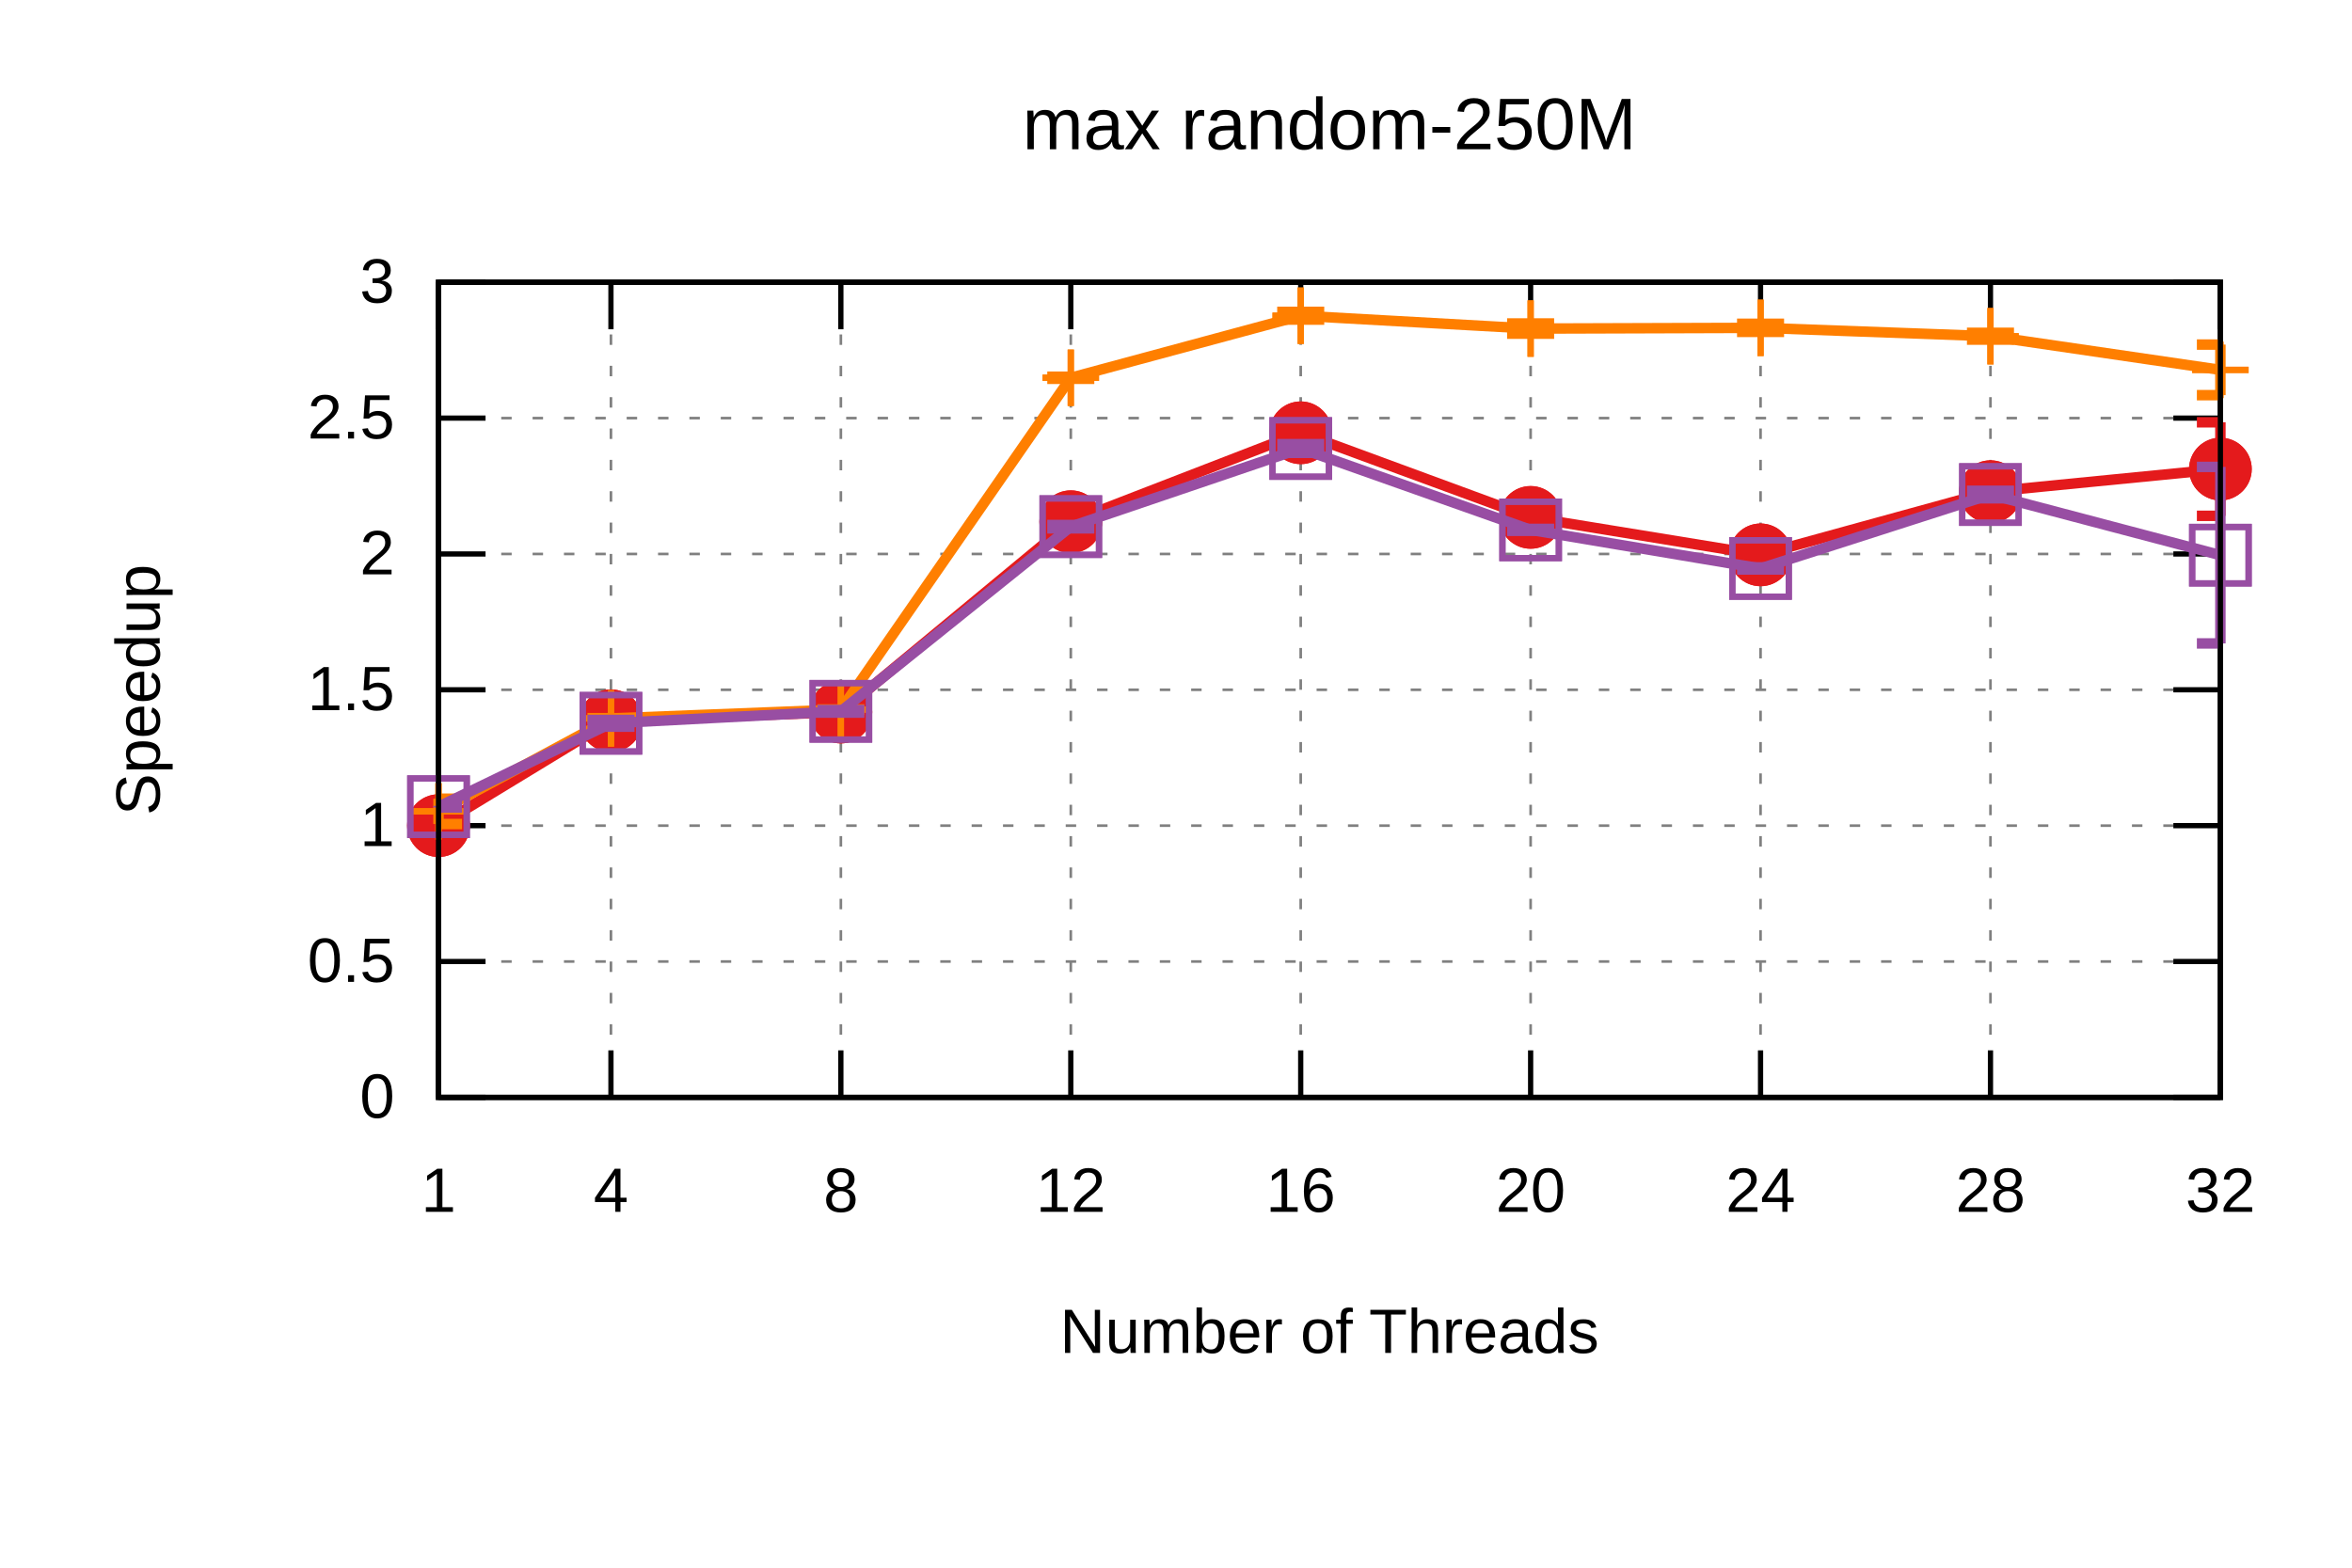
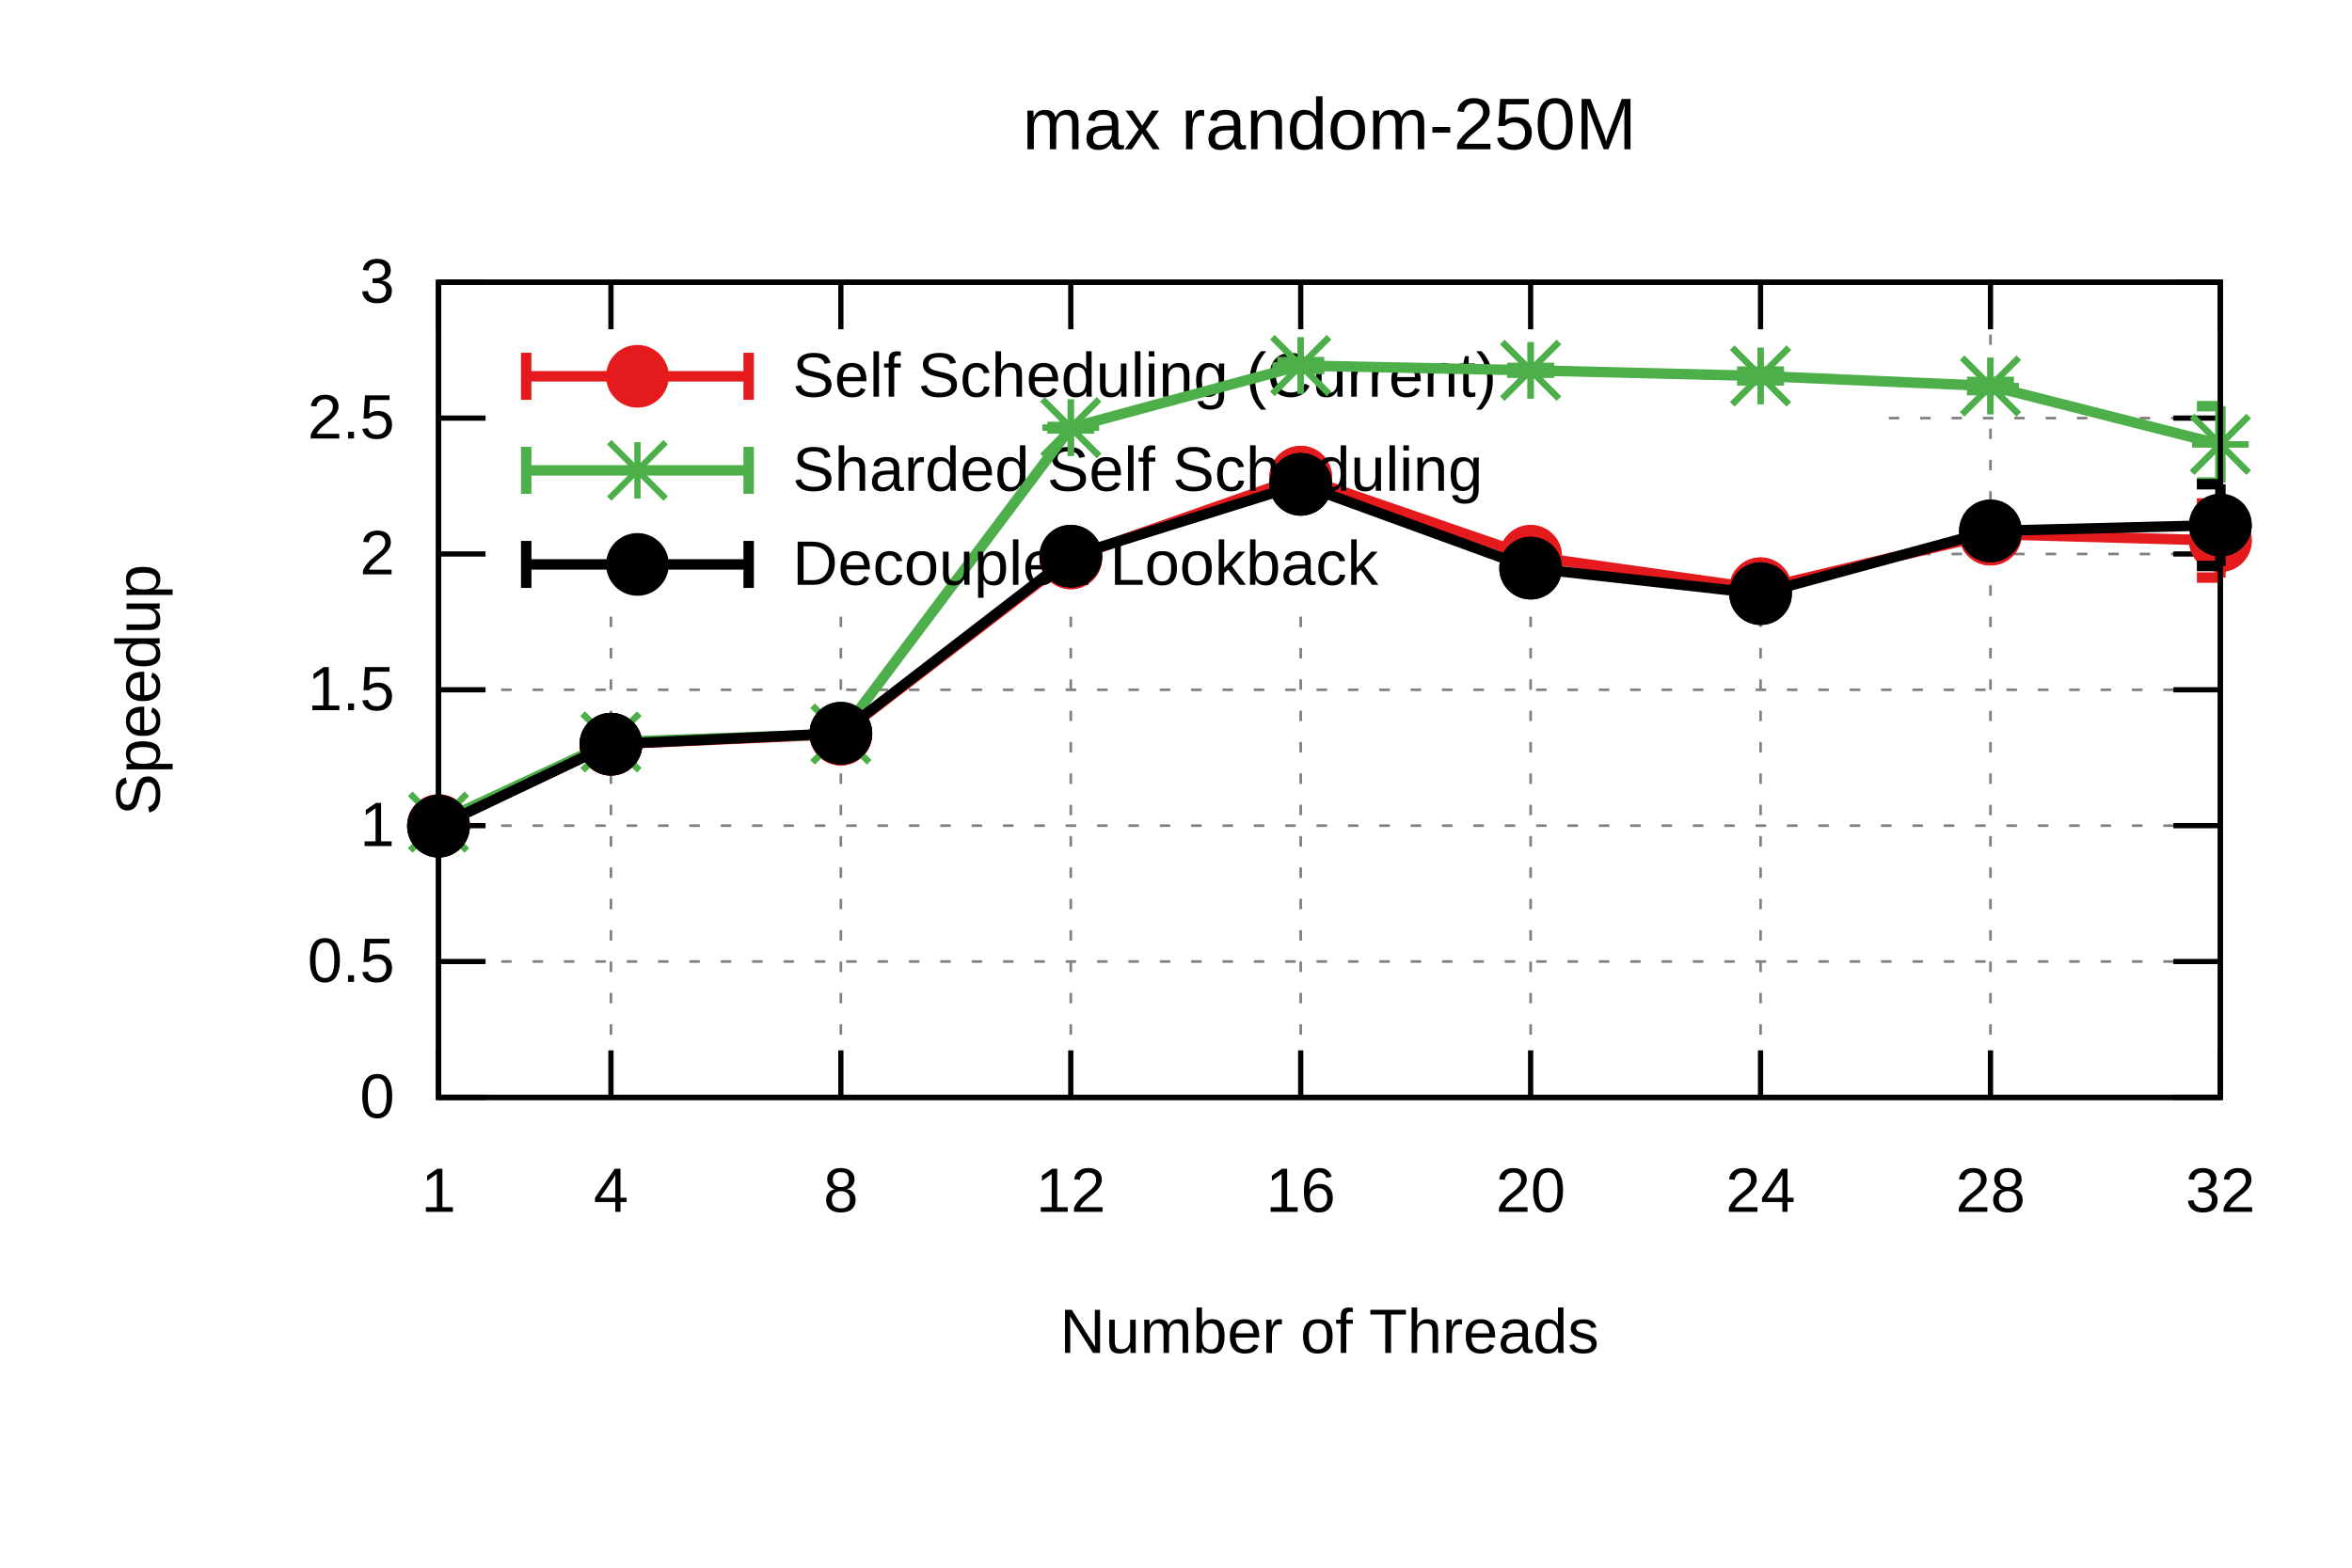
<svg xmlns="http://www.w3.org/2000/svg" xmlns:xlink="http://www.w3.org/1999/xlink" width="450" height="300" viewBox="0 0 450 300">
  <g id="gnuplot_canvas">
    <rect x="0" y="0" width="450" height="300" fill="none" />
    <defs>
      <circle id="gpDot" r="0.5" stroke-width="0.5" stroke="currentColor" />
      <path id="gpPt0" stroke-width="0.222" stroke="currentColor" d="M-1,0 h2 M0,-1 v2" />
      <path id="gpPt1" stroke-width="0.222" stroke="currentColor" d="M-1,-1 L1,1 M1,-1 L-1,1" />
      <path id="gpPt2" stroke-width="0.222" stroke="currentColor" d="M-1,0 L1,0 M0,-1 L0,1 M-1,-1 L1,1 M-1,1 L1,-1" />
      <rect id="gpPt3" stroke-width="0.222" stroke="currentColor" x="-1" y="-1" width="2" height="2" />
      <rect id="gpPt4" stroke-width="0.222" stroke="currentColor" fill="currentColor" x="-1" y="-1" width="2" height="2" />
      <circle id="gpPt5" stroke-width="0.222" stroke="currentColor" cx="0" cy="0" r="1" />
      <use xlink:href="#gpPt5" id="gpPt6" fill="currentColor" stroke="none" />
      <path id="gpPt7" stroke-width="0.222" stroke="currentColor" d="M0,-1.33 L-1.33,0.67 L1.33,0.67 z" />
      <use xlink:href="#gpPt7" id="gpPt8" fill="currentColor" stroke="none" />
      <use xlink:href="#gpPt7" id="gpPt9" stroke="currentColor" transform="rotate(180)" />
      <use xlink:href="#gpPt9" id="gpPt10" fill="currentColor" stroke="none" />
      <use xlink:href="#gpPt3" id="gpPt11" stroke="currentColor" transform="rotate(45)" />
      <use xlink:href="#gpPt11" id="gpPt12" fill="currentColor" stroke="none" />
      <path id="gpPt13" stroke-width="0.222" stroke="currentColor" d="M0,1.330 L1.265,0.411 L0.782,-1.067 L-0.782,-1.076 L-1.265,0.411 z" />
      <use xlink:href="#gpPt13" id="gpPt14" fill="currentColor" stroke="none" />
      <filter id="textbox" filterUnits="objectBoundingBox" x="0" y="0" height="1" width="1">
        <feFlood flood-color="white" flood-opacity="1" result="bgnd" />
        <feComposite in="SourceGraphic" in2="bgnd" operator="atop" />
      </filter>
      <filter id="greybox" filterUnits="objectBoundingBox" x="0" y="0" height="1" width="1">
        <feFlood flood-color="lightgrey" flood-opacity="1" result="grey" />
        <feComposite in="SourceGraphic" in2="grey" operator="atop" />
      </filter>
    </defs>
    <g fill="none" color="white" stroke="currentColor" stroke-width="1.00" stroke-linecap="butt" stroke-linejoin="miter">
</g>
    <g fill="none" color="black" stroke="currentColor" stroke-width="1.00" stroke-linecap="butt" stroke-linejoin="miter">
</g>
    <g fill="none" color="black" stroke="black" stroke-width="0.50" stroke-linecap="butt" stroke-linejoin="miter">
</g>
    <g fill="none" color="gray" stroke="currentColor" stroke-width="0.50" stroke-linecap="butt" stroke-linejoin="miter">
      <path stroke="gray" stroke-dasharray="2,4" class="gridline" d="M83.90,210.00 L424.82,210.00  " />
    </g>
    <g fill="none" color="gray" stroke="gray" stroke-width="1.00" stroke-linecap="butt" stroke-linejoin="miter">
</g>
    <g fill="none" color="black" stroke="currentColor" stroke-width="1.00" stroke-linecap="butt" stroke-linejoin="miter">
      <path stroke="black" d="M83.90,210.00 L92.90,210.00 M424.82,210.00 L415.82,210.00  " />
      <g transform="translate(75.51,213.90)" stroke="none" fill="black" font-family="Arial" font-size="12.00" text-anchor="end">
        <text>
          <tspan font-family="Arial"> 0</tspan>
        </text>
      </g>
    </g>
    <g fill="none" color="black" stroke="currentColor" stroke-width="1.00" stroke-linecap="butt" stroke-linejoin="miter">
</g>
    <g fill="none" color="black" stroke="black" stroke-width="0.50" stroke-linecap="butt" stroke-linejoin="miter">
</g>
    <g fill="none" color="gray" stroke="currentColor" stroke-width="0.50" stroke-linecap="butt" stroke-linejoin="miter">
      <path stroke="gray" stroke-dasharray="2,4" class="gridline" d="M83.90,184.00 L424.82,184.00  " />
    </g>
    <g fill="none" color="gray" stroke="gray" stroke-width="1.00" stroke-linecap="butt" stroke-linejoin="miter">
</g>
    <g fill="none" color="black" stroke="currentColor" stroke-width="1.00" stroke-linecap="butt" stroke-linejoin="miter">
      <path stroke="black" d="M83.90,184.00 L92.90,184.00 M424.82,184.00 L415.82,184.00  " />
      <g transform="translate(75.51,187.90)" stroke="none" fill="black" font-family="Arial" font-size="12.00" text-anchor="end">
        <text>
          <tspan font-family="Arial"> 0.5</tspan>
        </text>
      </g>
    </g>
    <g fill="none" color="black" stroke="currentColor" stroke-width="1.00" stroke-linecap="butt" stroke-linejoin="miter">
</g>
    <g fill="none" color="black" stroke="black" stroke-width="0.50" stroke-linecap="butt" stroke-linejoin="miter">
</g>
    <g fill="none" color="gray" stroke="currentColor" stroke-width="0.50" stroke-linecap="butt" stroke-linejoin="miter">
      <path stroke="gray" stroke-dasharray="2,4" class="gridline" d="M83.90,158.00 L424.82,158.00  " />
    </g>
    <g fill="none" color="gray" stroke="gray" stroke-width="1.00" stroke-linecap="butt" stroke-linejoin="miter">
</g>
    <g fill="none" color="black" stroke="currentColor" stroke-width="1.00" stroke-linecap="butt" stroke-linejoin="miter">
      <path stroke="black" d="M83.90,158.00 L92.90,158.00 M424.82,158.00 L415.82,158.00  " />
      <g transform="translate(75.51,161.90)" stroke="none" fill="black" font-family="Arial" font-size="12.00" text-anchor="end">
        <text>
          <tspan font-family="Arial"> 1</tspan>
        </text>
      </g>
    </g>
    <g fill="none" color="black" stroke="currentColor" stroke-width="1.00" stroke-linecap="butt" stroke-linejoin="miter">
</g>
    <g fill="none" color="black" stroke="black" stroke-width="0.50" stroke-linecap="butt" stroke-linejoin="miter">
</g>
    <g fill="none" color="gray" stroke="currentColor" stroke-width="0.50" stroke-linecap="butt" stroke-linejoin="miter">
      <path stroke="gray" stroke-dasharray="2,4" class="gridline" d="M83.90,132.00 L424.82,132.00  " />
    </g>
    <g fill="none" color="gray" stroke="gray" stroke-width="1.00" stroke-linecap="butt" stroke-linejoin="miter">
</g>
    <g fill="none" color="black" stroke="currentColor" stroke-width="1.00" stroke-linecap="butt" stroke-linejoin="miter">
      <path stroke="black" d="M83.90,132.00 L92.90,132.00 M424.82,132.00 L415.82,132.00  " />
      <g transform="translate(75.51,135.90)" stroke="none" fill="black" font-family="Arial" font-size="12.00" text-anchor="end">
        <text>
          <tspan font-family="Arial"> 1.5</tspan>
        </text>
      </g>
    </g>
    <g fill="none" color="black" stroke="currentColor" stroke-width="1.00" stroke-linecap="butt" stroke-linejoin="miter">
</g>
    <g fill="none" color="black" stroke="black" stroke-width="0.50" stroke-linecap="butt" stroke-linejoin="miter">
</g>
    <g fill="none" color="gray" stroke="currentColor" stroke-width="0.50" stroke-linecap="butt" stroke-linejoin="miter">
-       <path stroke="gray" stroke-dasharray="2,4" class="gridline" d="M83.90,106.01 L424.82,106.01  " />
+       <path stroke="gray" stroke-dasharray="2,4" class="gridline" d="M83.90,106.01 L92.29,106.01 M361.38,106.01 L424.82,106.01  " />
    </g>
    <g fill="none" color="gray" stroke="gray" stroke-width="1.00" stroke-linecap="butt" stroke-linejoin="miter">
</g>
    <g fill="none" color="black" stroke="currentColor" stroke-width="1.00" stroke-linecap="butt" stroke-linejoin="miter">
      <path stroke="black" d="M83.90,106.01 L92.90,106.01 M424.82,106.01 L415.82,106.01  " />
      <g transform="translate(75.51,109.91)" stroke="none" fill="black" font-family="Arial" font-size="12.00" text-anchor="end">
        <text>
          <tspan font-family="Arial"> 2</tspan>
        </text>
      </g>
    </g>
    <g fill="none" color="black" stroke="currentColor" stroke-width="1.00" stroke-linecap="butt" stroke-linejoin="miter">
</g>
    <g fill="none" color="black" stroke="black" stroke-width="0.50" stroke-linecap="butt" stroke-linejoin="miter">
</g>
    <g fill="none" color="gray" stroke="currentColor" stroke-width="0.50" stroke-linecap="butt" stroke-linejoin="miter">
-       <path stroke="gray" stroke-dasharray="2,4" class="gridline" d="M83.90,80.01 L424.82,80.01  " />
+       <path stroke="gray" stroke-dasharray="2,4" class="gridline" d="M83.90,80.01 L92.29,80.01 M361.38,80.01 L424.82,80.01  " />
    </g>
    <g fill="none" color="gray" stroke="gray" stroke-width="1.00" stroke-linecap="butt" stroke-linejoin="miter">
</g>
    <g fill="none" color="black" stroke="currentColor" stroke-width="1.00" stroke-linecap="butt" stroke-linejoin="miter">
      <path stroke="black" d="M83.90,80.01 L92.90,80.01 M424.82,80.01 L415.82,80.01  " />
      <g transform="translate(75.51,83.91)" stroke="none" fill="black" font-family="Arial" font-size="12.00" text-anchor="end">
        <text>
          <tspan font-family="Arial"> 2.5</tspan>
        </text>
      </g>
    </g>
    <g fill="none" color="black" stroke="currentColor" stroke-width="1.00" stroke-linecap="butt" stroke-linejoin="miter">
</g>
    <g fill="none" color="black" stroke="black" stroke-width="0.50" stroke-linecap="butt" stroke-linejoin="miter">
</g>
    <g fill="none" color="gray" stroke="currentColor" stroke-width="0.50" stroke-linecap="butt" stroke-linejoin="miter">
      <path stroke="gray" stroke-dasharray="2,4" class="gridline" d="M83.90,54.01 L424.82,54.01  " />
    </g>
    <g fill="none" color="gray" stroke="gray" stroke-width="1.00" stroke-linecap="butt" stroke-linejoin="miter">
</g>
    <g fill="none" color="black" stroke="currentColor" stroke-width="1.00" stroke-linecap="butt" stroke-linejoin="miter">
      <path stroke="black" d="M83.90,54.01 L92.90,54.01 M424.82,54.01 L415.82,54.01  " />
      <g transform="translate(75.51,57.91)" stroke="none" fill="black" font-family="Arial" font-size="12.00" text-anchor="end">
        <text>
          <tspan font-family="Arial"> 3</tspan>
        </text>
      </g>
    </g>
    <g fill="none" color="black" stroke="currentColor" stroke-width="1.00" stroke-linecap="butt" stroke-linejoin="miter">
</g>
    <g fill="none" color="black" stroke="black" stroke-width="0.50" stroke-linecap="butt" stroke-linejoin="miter">
</g>
    <g fill="none" color="gray" stroke="currentColor" stroke-width="0.50" stroke-linecap="butt" stroke-linejoin="miter">
      <path stroke="gray" stroke-dasharray="2,4" class="gridline" d="M83.90,210.00 L83.90,54.01  " />
    </g>
    <g fill="none" color="gray" stroke="gray" stroke-width="1.00" stroke-linecap="butt" stroke-linejoin="miter">
</g>
    <g fill="none" color="black" stroke="currentColor" stroke-width="1.00" stroke-linecap="butt" stroke-linejoin="miter">
      <path stroke="black" d="M83.90,210.00 L83.90,201.00 M83.90,54.01 L83.90,63.01  " />
      <g transform="translate(83.90,231.90)" stroke="none" fill="black" font-family="Arial" font-size="12.00" text-anchor="middle">
        <text>
          <tspan font-family="Arial"> 1</tspan>
        </text>
      </g>
    </g>
    <g fill="none" color="black" stroke="currentColor" stroke-width="1.00" stroke-linecap="butt" stroke-linejoin="miter">
</g>
    <g fill="none" color="black" stroke="black" stroke-width="0.50" stroke-linecap="butt" stroke-linejoin="miter">
</g>
    <g fill="none" color="gray" stroke="currentColor" stroke-width="0.50" stroke-linecap="butt" stroke-linejoin="miter">
-       <path stroke="gray" stroke-dasharray="2,4" class="gridline" d="M116.89,210.00 L116.89,54.01  " />
+       <path stroke="gray" stroke-dasharray="2,4" class="gridline" d="M116.89,210.00 L116.89,117.01 M116.89,63.01 L116.89,54.01  " />
    </g>
    <g fill="none" color="gray" stroke="gray" stroke-width="1.00" stroke-linecap="butt" stroke-linejoin="miter">
</g>
    <g fill="none" color="black" stroke="currentColor" stroke-width="1.00" stroke-linecap="butt" stroke-linejoin="miter">
      <path stroke="black" d="M116.89,210.00 L116.89,201.00 M116.89,54.01 L116.89,63.01  " />
      <g transform="translate(116.89,231.90)" stroke="none" fill="black" font-family="Arial" font-size="12.00" text-anchor="middle">
        <text>
          <tspan font-family="Arial"> 4</tspan>
        </text>
      </g>
    </g>
    <g fill="none" color="black" stroke="currentColor" stroke-width="1.00" stroke-linecap="butt" stroke-linejoin="miter">
</g>
    <g fill="none" color="black" stroke="black" stroke-width="0.50" stroke-linecap="butt" stroke-linejoin="miter">
</g>
    <g fill="none" color="gray" stroke="currentColor" stroke-width="0.50" stroke-linecap="butt" stroke-linejoin="miter">
-       <path stroke="gray" stroke-dasharray="2,4" class="gridline" d="M160.88,210.00 L160.88,54.01  " />
+       <path stroke="gray" stroke-dasharray="2,4" class="gridline" d="M160.88,210.00 L160.88,117.01 M160.88,63.01 L160.88,54.01  " />
    </g>
    <g fill="none" color="gray" stroke="gray" stroke-width="1.00" stroke-linecap="butt" stroke-linejoin="miter">
</g>
    <g fill="none" color="black" stroke="currentColor" stroke-width="1.00" stroke-linecap="butt" stroke-linejoin="miter">
      <path stroke="black" d="M160.88,210.00 L160.88,201.00 M160.88,54.01 L160.88,63.01  " />
      <g transform="translate(160.88,231.90)" stroke="none" fill="black" font-family="Arial" font-size="12.00" text-anchor="middle">
        <text>
          <tspan font-family="Arial"> 8</tspan>
        </text>
      </g>
    </g>
    <g fill="none" color="black" stroke="currentColor" stroke-width="1.00" stroke-linecap="butt" stroke-linejoin="miter">
</g>
    <g fill="none" color="black" stroke="black" stroke-width="0.50" stroke-linecap="butt" stroke-linejoin="miter">
</g>
    <g fill="none" color="gray" stroke="currentColor" stroke-width="0.50" stroke-linecap="butt" stroke-linejoin="miter">
-       <path stroke="gray" stroke-dasharray="2,4" class="gridline" d="M204.87,210.00 L204.87,54.01  " />
+       <path stroke="gray" stroke-dasharray="2,4" class="gridline" d="M204.87,210.00 L204.87,117.01 M204.87,63.01 L204.87,54.01  " />
    </g>
    <g fill="none" color="gray" stroke="gray" stroke-width="1.00" stroke-linecap="butt" stroke-linejoin="miter">
</g>
    <g fill="none" color="black" stroke="currentColor" stroke-width="1.00" stroke-linecap="butt" stroke-linejoin="miter">
      <path stroke="black" d="M204.87,210.00 L204.87,201.00 M204.87,54.01 L204.87,63.01  " />
      <g transform="translate(204.87,231.90)" stroke="none" fill="black" font-family="Arial" font-size="12.00" text-anchor="middle">
        <text>
          <tspan font-family="Arial"> 12</tspan>
        </text>
      </g>
    </g>
    <g fill="none" color="black" stroke="currentColor" stroke-width="1.00" stroke-linecap="butt" stroke-linejoin="miter">
</g>
    <g fill="none" color="black" stroke="black" stroke-width="0.50" stroke-linecap="butt" stroke-linejoin="miter">
</g>
    <g fill="none" color="gray" stroke="currentColor" stroke-width="0.50" stroke-linecap="butt" stroke-linejoin="miter">
-       <path stroke="gray" stroke-dasharray="2,4" class="gridline" d="M248.86,210.00 L248.86,54.01  " />
+       <path stroke="gray" stroke-dasharray="2,4" class="gridline" d="M248.86,210.00 L248.86,117.01 M248.86,63.01 L248.86,54.01  " />
    </g>
    <g fill="none" color="gray" stroke="gray" stroke-width="1.00" stroke-linecap="butt" stroke-linejoin="miter">
</g>
    <g fill="none" color="black" stroke="currentColor" stroke-width="1.00" stroke-linecap="butt" stroke-linejoin="miter">
      <path stroke="black" d="M248.86,210.00 L248.86,201.00 M248.86,54.01 L248.86,63.01  " />
      <g transform="translate(248.86,231.90)" stroke="none" fill="black" font-family="Arial" font-size="12.00" text-anchor="middle">
        <text>
          <tspan font-family="Arial"> 16</tspan>
        </text>
      </g>
    </g>
    <g fill="none" color="black" stroke="currentColor" stroke-width="1.00" stroke-linecap="butt" stroke-linejoin="miter">
</g>
    <g fill="none" color="black" stroke="black" stroke-width="0.50" stroke-linecap="butt" stroke-linejoin="miter">
</g>
    <g fill="none" color="gray" stroke="currentColor" stroke-width="0.50" stroke-linecap="butt" stroke-linejoin="miter">
-       <path stroke="gray" stroke-dasharray="2,4" class="gridline" d="M292.85,210.00 L292.85,54.01  " />
+       <path stroke="gray" stroke-dasharray="2,4" class="gridline" d="M292.85,210.00 L292.85,117.01 M292.85,63.01 L292.85,54.01  " />
    </g>
    <g fill="none" color="gray" stroke="gray" stroke-width="1.00" stroke-linecap="butt" stroke-linejoin="miter">
</g>
    <g fill="none" color="black" stroke="currentColor" stroke-width="1.00" stroke-linecap="butt" stroke-linejoin="miter">
      <path stroke="black" d="M292.85,210.00 L292.85,201.00 M292.85,54.01 L292.85,63.01  " />
      <g transform="translate(292.85,231.90)" stroke="none" fill="black" font-family="Arial" font-size="12.00" text-anchor="middle">
        <text>
          <tspan font-family="Arial"> 20</tspan>
        </text>
      </g>
    </g>
    <g fill="none" color="black" stroke="currentColor" stroke-width="1.00" stroke-linecap="butt" stroke-linejoin="miter">
</g>
    <g fill="none" color="black" stroke="black" stroke-width="0.50" stroke-linecap="butt" stroke-linejoin="miter">
</g>
    <g fill="none" color="gray" stroke="currentColor" stroke-width="0.50" stroke-linecap="butt" stroke-linejoin="miter">
-       <path stroke="gray" stroke-dasharray="2,4" class="gridline" d="M336.84,210.00 L336.84,54.01  " />
+       <path stroke="gray" stroke-dasharray="2,4" class="gridline" d="M336.84,210.00 L336.84,117.01 M336.84,63.01 L336.84,54.01  " />
    </g>
    <g fill="none" color="gray" stroke="gray" stroke-width="1.00" stroke-linecap="butt" stroke-linejoin="miter">
</g>
    <g fill="none" color="black" stroke="currentColor" stroke-width="1.00" stroke-linecap="butt" stroke-linejoin="miter">
      <path stroke="black" d="M336.84,210.00 L336.84,201.00 M336.84,54.01 L336.84,63.01  " />
      <g transform="translate(336.84,231.90)" stroke="none" fill="black" font-family="Arial" font-size="12.00" text-anchor="middle">
        <text>
          <tspan font-family="Arial"> 24</tspan>
        </text>
      </g>
    </g>
    <g fill="none" color="black" stroke="currentColor" stroke-width="1.00" stroke-linecap="butt" stroke-linejoin="miter">
</g>
    <g fill="none" color="black" stroke="black" stroke-width="0.50" stroke-linecap="butt" stroke-linejoin="miter">
</g>
    <g fill="none" color="gray" stroke="currentColor" stroke-width="0.50" stroke-linecap="butt" stroke-linejoin="miter">
      <path stroke="gray" stroke-dasharray="2,4" class="gridline" d="M380.83,210.00 L380.83,54.01  " />
    </g>
    <g fill="none" color="gray" stroke="gray" stroke-width="1.00" stroke-linecap="butt" stroke-linejoin="miter">
</g>
    <g fill="none" color="black" stroke="currentColor" stroke-width="1.00" stroke-linecap="butt" stroke-linejoin="miter">
      <path stroke="black" d="M380.83,210.00 L380.83,201.00 M380.83,54.01 L380.83,63.01  " />
      <g transform="translate(380.83,231.90)" stroke="none" fill="black" font-family="Arial" font-size="12.00" text-anchor="middle">
        <text>
          <tspan font-family="Arial"> 28</tspan>
        </text>
      </g>
    </g>
    <g fill="none" color="black" stroke="currentColor" stroke-width="1.00" stroke-linecap="butt" stroke-linejoin="miter">
</g>
    <g fill="none" color="black" stroke="black" stroke-width="0.50" stroke-linecap="butt" stroke-linejoin="miter">
</g>
    <g fill="none" color="gray" stroke="currentColor" stroke-width="0.50" stroke-linecap="butt" stroke-linejoin="miter">
      <path stroke="gray" stroke-dasharray="2,4" class="gridline" d="M424.82,210.00 L424.82,54.01  " />
    </g>
    <g fill="none" color="gray" stroke="gray" stroke-width="1.00" stroke-linecap="butt" stroke-linejoin="miter">
</g>
    <g fill="none" color="black" stroke="currentColor" stroke-width="1.00" stroke-linecap="butt" stroke-linejoin="miter">
      <path stroke="black" d="M424.82,210.00 L424.82,201.00 M424.82,54.01 L424.82,63.01  " />
      <g transform="translate(424.82,231.90)" stroke="none" fill="black" font-family="Arial" font-size="12.00" text-anchor="middle">
        <text>
          <tspan font-family="Arial"> 32</tspan>
        </text>
      </g>
    </g>
    <g fill="none" color="black" stroke="currentColor" stroke-width="1.00" stroke-linecap="butt" stroke-linejoin="miter">
</g>
    <g fill="none" color="black" stroke="currentColor" stroke-width="1.00" stroke-linecap="butt" stroke-linejoin="miter">
      <path stroke="black" d="M83.90,54.01 L83.90,210.00 L424.82,210.00 L424.82,54.01 L83.90,54.01 Z  " />
    </g>
    <g fill="none" color="black" stroke="currentColor" stroke-width="1.00" stroke-linecap="butt" stroke-linejoin="miter">
      <g transform="translate(30.55,132.01) rotate(270)" stroke="none" fill="black" font-family="Arial" font-size="12.00" text-anchor="middle">
        <text>
          <tspan font-family="Arial">Speedup</tspan>
        </text>
      </g>
    </g>
    <g fill="none" color="black" stroke="currentColor" stroke-width="1.00" stroke-linecap="butt" stroke-linejoin="miter">
      <g transform="translate(254.36,258.90)" stroke="none" fill="black" font-family="Arial" font-size="12.00" text-anchor="middle">
        <text>
          <tspan font-family="Arial">Number of Threads</tspan>
        </text>
      </g>
    </g>
    <g fill="none" color="black" stroke="currentColor" stroke-width="1.00" stroke-linecap="butt" stroke-linejoin="miter">
</g>
    <g id="gnuplot_plot_1">
      <g fill="none" color="white" stroke="currentColor" stroke-width="2.00" stroke-linecap="butt" stroke-linejoin="miter">
</g>
      <g fill="none" color="black" stroke="currentColor" stroke-width="2.00" stroke-linecap="butt" stroke-linejoin="miter">
-         <path stroke="rgb(228,  26,  28)" d="M83.90,158.23 L83.90,157.78 M83.90,158.23 L88.40,158.23 M83.90,157.78 L88.40,157.78 M116.89,138.19 L116.89,137.67   M112.39,138.19 L121.39,138.19 M112.39,137.67 L121.39,137.67 M160.88,136.63 L160.88,135.90 M156.38,136.63 L165.38,136.63   M156.38,135.90 L165.38,135.90 M204.87,100.26 L204.87,99.42 M200.37,100.26 L209.37,100.26 M200.37,99.42 L209.37,99.42   M248.86,83.64 L248.86,82.00 M244.36,83.64 L253.36,83.64 M244.36,82.00 L253.36,82.00 M292.85,100.34 L292.85,97.68   M288.35,100.34 L297.35,100.34 M288.35,97.68 L297.35,97.68 M336.84,107.00 L336.84,105.37 M332.34,107.00 L341.34,107.00   M332.34,105.37 L341.34,105.37 M380.83,95.43 L380.83,92.76 M376.33,95.43 L385.33,95.43 M376.33,92.76 L385.33,92.76   M424.82,98.71 L424.82,80.81 M420.32,98.71 L424.82,98.71 M420.32,80.81 L424.82,80.81  " />
+         <g transform="translate(151.63,75.91)" stroke="none" fill="black" font-family="Arial" font-size="12.00" text-anchor="start">
+           <text>
+             <tspan font-family="Arial">Self Scheduling (Current)</tspan>
+           </text>
+         </g>
+       </g>
+       <g fill="none" color="black" stroke="currentColor" stroke-width="2.00" stroke-linecap="butt" stroke-linejoin="miter">
+         <path stroke="rgb(228,  26,  28)" d="M100.68,72.01 L143.24,72.01 M100.68,67.51 L100.68,76.51 M143.24,67.51 L143.24,76.51 M83.90,158.16 L83.90,157.85   M83.90,158.16 L88.40,158.16 M83.90,157.85 L88.40,157.85 M116.89,142.61 L116.89,142.22 M112.39,142.61 L121.39,142.61   M112.39,142.22 L121.39,142.22 M160.88,140.69 L160.88,140.28 M156.38,140.69 L165.38,140.69 M156.38,140.28 L165.38,140.28   M204.87,107.16 L204.87,106.35 M200.37,107.16 L209.37,107.16 M200.37,106.35 L209.37,106.35 M248.86,92.94 L248.86,89.71   M244.36,92.94 L253.36,92.94 M244.36,89.71 L253.36,89.71 M292.85,106.95 L292.85,105.96 M288.35,106.95 L297.35,106.95   M288.35,105.96 L297.35,105.96 M336.84,113.52 L336.84,111.82 M332.34,113.52 L341.34,113.52 M332.34,111.82 L341.34,111.82   M380.83,103.43 L380.83,100.99 M376.33,103.43 L385.33,103.43 M376.33,100.99 L385.33,100.99 M424.82,110.53 L424.82,96.34   M420.32,110.53 L424.82,110.53 M420.32,96.34 L424.82,96.34  " />
      </g>
      <g fill="none" color="black" stroke="currentColor" stroke-width="2.00" stroke-linecap="butt" stroke-linejoin="miter">
        <use xlink:href="#gpPt6" transform="translate(83.90,158.00) scale(5.40)" color="rgb(228,  26,  28)" />
-         <use xlink:href="#gpPt6" transform="translate(116.89,137.93) scale(5.40)" color="rgb(228,  26,  28)" />
-         <use xlink:href="#gpPt6" transform="translate(160.88,136.26) scale(5.40)" color="rgb(228,  26,  28)" />
-         <use xlink:href="#gpPt6" transform="translate(204.87,99.84) scale(5.40)" color="rgb(228,  26,  28)" />
-         <use xlink:href="#gpPt6" transform="translate(248.86,82.82) scale(5.40)" color="rgb(228,  26,  28)" />
-         <use xlink:href="#gpPt6" transform="translate(292.85,99.01) scale(5.40)" color="rgb(228,  26,  28)" />
-         <use xlink:href="#gpPt6" transform="translate(336.84,106.18) scale(5.40)" color="rgb(228,  26,  28)" />
-         <use xlink:href="#gpPt6" transform="translate(380.83,94.09) scale(5.40)" color="rgb(228,  26,  28)" />
-         <use xlink:href="#gpPt6" transform="translate(424.82,89.76) scale(5.40)" color="rgb(228,  26,  28)" />
+         <use xlink:href="#gpPt6" transform="translate(116.89,142.42) scale(5.40)" color="rgb(228,  26,  28)" />
+         <use xlink:href="#gpPt6" transform="translate(160.88,140.48) scale(5.40)" color="rgb(228,  26,  28)" />
+         <use xlink:href="#gpPt6" transform="translate(204.87,106.76) scale(5.40)" color="rgb(228,  26,  28)" />
+         <use xlink:href="#gpPt6" transform="translate(248.86,91.32) scale(5.40)" color="rgb(228,  26,  28)" />
+         <use xlink:href="#gpPt6" transform="translate(292.85,106.46) scale(5.40)" color="rgb(228,  26,  28)" />
+         <use xlink:href="#gpPt6" transform="translate(336.84,112.67) scale(5.40)" color="rgb(228,  26,  28)" />
+         <use xlink:href="#gpPt6" transform="translate(380.83,102.21) scale(5.40)" color="rgb(228,  26,  28)" />
+         <use xlink:href="#gpPt6" transform="translate(424.82,103.44) scale(5.40)" color="rgb(228,  26,  28)" />
+         <use xlink:href="#gpPt6" transform="translate(121.96,72.01) scale(5.40)" color="rgb(228,  26,  28)" />
      </g>
    </g>
    <g id="gnuplot_plot_2">
      <g fill="none" color="black" stroke="currentColor" stroke-width="2.00" stroke-linecap="butt" stroke-linejoin="miter">
-         <path stroke="rgb(228,  26,  28)" d="M83.90,158.00 L116.89,137.93 L160.88,136.26 L204.87,99.84 L248.86,82.82 L292.85,99.01 L336.84,106.18 L380.83,94.09   L424.82,89.76  " />
+         <path stroke="rgb(228,  26,  28)" d="M83.90,158.00 L116.89,142.42 L160.88,140.48 L204.87,106.76 L248.86,91.32 L292.85,106.46 L336.84,112.67 L380.83,102.21   L424.82,103.44  " />
        <use xlink:href="#gpPt6" transform="translate(83.90,158.00) scale(5.40)" color="rgb(228,  26,  28)" />
-         <use xlink:href="#gpPt6" transform="translate(116.89,137.93) scale(5.40)" color="rgb(228,  26,  28)" />
-         <use xlink:href="#gpPt6" transform="translate(160.88,136.26) scale(5.40)" color="rgb(228,  26,  28)" />
-         <use xlink:href="#gpPt6" transform="translate(204.87,99.84) scale(5.40)" color="rgb(228,  26,  28)" />
-         <use xlink:href="#gpPt6" transform="translate(248.86,82.82) scale(5.40)" color="rgb(228,  26,  28)" />
-         <use xlink:href="#gpPt6" transform="translate(292.85,99.01) scale(5.40)" color="rgb(228,  26,  28)" />
-         <use xlink:href="#gpPt6" transform="translate(336.84,106.18) scale(5.40)" color="rgb(228,  26,  28)" />
-         <use xlink:href="#gpPt6" transform="translate(380.83,94.09) scale(5.40)" color="rgb(228,  26,  28)" />
-         <use xlink:href="#gpPt6" transform="translate(424.82,89.76) scale(5.40)" color="rgb(228,  26,  28)" />
+         <use xlink:href="#gpPt6" transform="translate(116.89,142.42) scale(5.40)" color="rgb(228,  26,  28)" />
+         <use xlink:href="#gpPt6" transform="translate(160.88,140.48) scale(5.40)" color="rgb(228,  26,  28)" />
+         <use xlink:href="#gpPt6" transform="translate(204.87,106.76) scale(5.40)" color="rgb(228,  26,  28)" />
+         <use xlink:href="#gpPt6" transform="translate(248.86,91.32) scale(5.40)" color="rgb(228,  26,  28)" />
+         <use xlink:href="#gpPt6" transform="translate(292.85,106.46) scale(5.40)" color="rgb(228,  26,  28)" />
+         <use xlink:href="#gpPt6" transform="translate(336.84,112.67) scale(5.40)" color="rgb(228,  26,  28)" />
+         <use xlink:href="#gpPt6" transform="translate(380.83,102.21) scale(5.40)" color="rgb(228,  26,  28)" />
+         <use xlink:href="#gpPt6" transform="translate(424.82,103.44) scale(5.40)" color="rgb(228,  26,  28)" />
      </g>
    </g>
    <g id="gnuplot_plot_3">
      <g fill="none" color="black" stroke="currentColor" stroke-width="2.00" stroke-linecap="butt" stroke-linejoin="miter">
-         <path stroke="rgb(255, 127,   0)" d="M83.90,157.69 L83.90,152.84 M83.90,157.69 L88.40,157.69 M83.90,152.84 L88.40,152.84 M116.89,137.52 L116.89,137.43   M112.39,137.52 L121.39,137.52 M112.39,137.43 L121.39,137.43 M160.88,135.80 L160.88,135.76 M156.38,135.80 L165.38,135.80   M156.38,135.76 L165.38,135.76 M204.87,72.49 L204.87,72.09 M200.37,72.49 L209.37,72.49 M200.37,72.09 L209.37,72.09   M248.86,61.16 L248.86,59.68 M244.36,61.16 L253.36,61.16 M244.36,59.68 L253.36,59.68 M292.85,63.85 L292.85,61.90   M288.35,63.85 L297.35,63.85 M288.35,61.90 L297.35,61.90 M336.84,63.51 L336.84,61.96 M332.34,63.51 L341.34,63.51   M332.34,61.96 L341.34,61.96 M380.83,64.99 L380.83,63.69 M376.33,64.99 L385.33,64.99 M376.33,63.69 L385.33,63.69   M424.82,75.62 L424.82,65.94 M420.32,75.62 L424.82,75.62 M420.32,65.94 L424.82,65.94  " />
-       </g>
-       <g fill="none" color="black" stroke="currentColor" stroke-width="2.00" stroke-linecap="butt" stroke-linejoin="miter">
-         <use xlink:href="#gpPt0" transform="translate(83.90,155.27) scale(5.40)" color="rgb(255, 127,   0)" />
-         <use xlink:href="#gpPt0" transform="translate(116.89,137.48) scale(5.40)" color="rgb(255, 127,   0)" />
-         <use xlink:href="#gpPt0" transform="translate(160.88,135.78) scale(5.40)" color="rgb(255, 127,   0)" />
-         <use xlink:href="#gpPt0" transform="translate(204.87,72.29) scale(5.40)" color="rgb(255, 127,   0)" />
-         <use xlink:href="#gpPt0" transform="translate(248.86,60.42) scale(5.40)" color="rgb(255, 127,   0)" />
-         <use xlink:href="#gpPt0" transform="translate(292.85,62.88) scale(5.40)" color="rgb(255, 127,   0)" />
-         <use xlink:href="#gpPt0" transform="translate(336.84,62.74) scale(5.40)" color="rgb(255, 127,   0)" />
-         <use xlink:href="#gpPt0" transform="translate(380.83,64.34) scale(5.40)" color="rgb(255, 127,   0)" />
-         <use xlink:href="#gpPt0" transform="translate(424.82,70.78) scale(5.40)" color="rgb(255, 127,   0)" />
+         <g transform="translate(151.63,93.91)" stroke="none" fill="black" font-family="Arial" font-size="12.00" text-anchor="start">
+           <text>
+             <tspan font-family="Arial">Sharded Self Scheduling</tspan>
+           </text>
+         </g>
+       </g>
+       <g fill="none" color="black" stroke="currentColor" stroke-width="2.00" stroke-linecap="butt" stroke-linejoin="miter">
+         <path stroke="rgb( 77, 175,  74)" d="M100.68,90.01 L143.24,90.01 M100.68,85.51 L100.68,94.51 M143.24,85.51 L143.24,94.51 M83.90,157.52 L83.90,157.14   M83.90,157.52 L88.40,157.52 M83.90,157.14 L88.40,157.14 M116.89,142.03 L116.89,141.94 M112.39,142.03 L121.39,142.03   M112.39,141.94 L121.39,141.94 M160.88,140.50 L160.88,140.44 M156.38,140.50 L165.38,140.50 M156.38,140.44 L165.38,140.44   M204.87,81.99 L204.87,81.70 M200.37,81.99 L209.37,81.99 M200.37,81.70 L209.37,81.70 M248.86,70.61 L248.86,69.29   M244.36,70.61 L253.36,70.61 M244.36,69.29 L253.36,69.29 M292.85,71.33 L292.85,70.40 M288.35,71.33 L297.35,71.33   M288.35,70.40 L297.35,70.40 M336.84,72.79 L336.84,71.11 M332.34,72.79 L341.34,72.79 M332.34,71.11 L341.34,71.11   M380.83,74.66 L380.83,73.09 M376.33,74.66 L385.33,74.66 M376.33,73.09 L385.33,73.09 M424.82,92.34 L424.82,77.73   M420.32,92.34 L424.82,92.34 M420.32,77.73 L424.82,77.73  " />
+       </g>
+       <g fill="none" color="black" stroke="currentColor" stroke-width="2.00" stroke-linecap="butt" stroke-linejoin="miter">
+         <use xlink:href="#gpPt2" transform="translate(83.90,157.33) scale(5.40)" color="rgb( 77, 175,  74)" />
+         <use xlink:href="#gpPt2" transform="translate(116.89,141.99) scale(5.40)" color="rgb( 77, 175,  74)" />
+         <use xlink:href="#gpPt2" transform="translate(160.88,140.47) scale(5.40)" color="rgb( 77, 175,  74)" />
+         <use xlink:href="#gpPt2" transform="translate(204.87,81.84) scale(5.40)" color="rgb( 77, 175,  74)" />
+         <use xlink:href="#gpPt2" transform="translate(248.86,69.95) scale(5.40)" color="rgb( 77, 175,  74)" />
+         <use xlink:href="#gpPt2" transform="translate(292.85,70.87) scale(5.40)" color="rgb( 77, 175,  74)" />
+         <use xlink:href="#gpPt2" transform="translate(336.84,71.95) scale(5.40)" color="rgb( 77, 175,  74)" />
+         <use xlink:href="#gpPt2" transform="translate(380.83,73.87) scale(5.40)" color="rgb( 77, 175,  74)" />
+         <use xlink:href="#gpPt2" transform="translate(424.82,85.03) scale(5.40)" color="rgb( 77, 175,  74)" />
+         <use xlink:href="#gpPt2" transform="translate(121.96,90.01) scale(5.40)" color="rgb( 77, 175,  74)" />
      </g>
    </g>
    <g id="gnuplot_plot_4">
      <g fill="none" color="black" stroke="currentColor" stroke-width="2.00" stroke-linecap="butt" stroke-linejoin="miter">
-         <path stroke="rgb(255, 127,   0)" d="M83.90,155.27 L116.89,137.48 L160.88,135.78 L204.87,72.29 L248.86,60.42 L292.85,62.88 L336.84,62.74 L380.83,64.34   L424.82,70.78  " />
-         <use xlink:href="#gpPt0" transform="translate(83.90,155.27) scale(5.40)" color="rgb(255, 127,   0)" />
-         <use xlink:href="#gpPt0" transform="translate(116.89,137.48) scale(5.40)" color="rgb(255, 127,   0)" />
-         <use xlink:href="#gpPt0" transform="translate(160.88,135.78) scale(5.40)" color="rgb(255, 127,   0)" />
-         <use xlink:href="#gpPt0" transform="translate(204.87,72.29) scale(5.40)" color="rgb(255, 127,   0)" />
-         <use xlink:href="#gpPt0" transform="translate(248.86,60.42) scale(5.40)" color="rgb(255, 127,   0)" />
-         <use xlink:href="#gpPt0" transform="translate(292.85,62.88) scale(5.40)" color="rgb(255, 127,   0)" />
-         <use xlink:href="#gpPt0" transform="translate(336.84,62.74) scale(5.40)" color="rgb(255, 127,   0)" />
-         <use xlink:href="#gpPt0" transform="translate(380.83,64.34) scale(5.40)" color="rgb(255, 127,   0)" />
-         <use xlink:href="#gpPt0" transform="translate(424.82,70.78) scale(5.40)" color="rgb(255, 127,   0)" />
+         <path stroke="rgb( 77, 175,  74)" d="M83.90,157.33 L116.89,141.99 L160.88,140.47 L204.87,81.84 L248.86,69.95 L292.85,70.87 L336.84,71.95 L380.83,73.87   L424.82,85.03  " />
+         <use xlink:href="#gpPt2" transform="translate(83.90,157.33) scale(5.40)" color="rgb( 77, 175,  74)" />
+         <use xlink:href="#gpPt2" transform="translate(116.89,141.99) scale(5.40)" color="rgb( 77, 175,  74)" />
+         <use xlink:href="#gpPt2" transform="translate(160.88,140.47) scale(5.40)" color="rgb( 77, 175,  74)" />
+         <use xlink:href="#gpPt2" transform="translate(204.87,81.84) scale(5.40)" color="rgb( 77, 175,  74)" />
+         <use xlink:href="#gpPt2" transform="translate(248.86,69.95) scale(5.40)" color="rgb( 77, 175,  74)" />
+         <use xlink:href="#gpPt2" transform="translate(292.85,70.87) scale(5.40)" color="rgb( 77, 175,  74)" />
+         <use xlink:href="#gpPt2" transform="translate(336.84,71.95) scale(5.40)" color="rgb( 77, 175,  74)" />
+         <use xlink:href="#gpPt2" transform="translate(380.83,73.87) scale(5.40)" color="rgb( 77, 175,  74)" />
+         <use xlink:href="#gpPt2" transform="translate(424.82,85.03) scale(5.40)" color="rgb( 77, 175,  74)" />
      </g>
    </g>
    <g id="gnuplot_plot_5">
      <g fill="none" color="black" stroke="currentColor" stroke-width="2.00" stroke-linecap="butt" stroke-linejoin="miter">
-         <path stroke="rgb(152,  78, 163)" d="M83.90,154.53 L83.90,154.21 M83.90,154.53 L88.40,154.53 M83.90,154.21 L88.40,154.21 M116.89,139.06 L116.89,137.77   M112.39,139.06 L121.39,139.06 M112.39,137.77 L121.39,137.77 M160.88,136.37 L160.88,135.87 M156.38,136.37 L165.38,136.37   M156.38,135.87 L165.38,135.87 M204.87,101.11 L204.87,100.46 M200.37,101.11 L209.37,101.11 M200.37,100.46 L209.37,100.46   M248.86,86.66 L248.86,84.99 M244.36,86.66 L253.36,86.66 M244.36,84.99 L253.36,84.99 M292.85,101.58 L292.85,101.21   M288.35,101.58 L297.35,101.58 M288.35,101.21 L297.35,101.21 M336.84,108.98 L336.84,108.57 M332.34,108.98 L341.34,108.98   M332.34,108.57 L341.34,108.57 M380.83,95.36 L380.83,93.92 M376.33,95.36 L385.33,95.36 M376.33,93.92 L385.33,93.92   M424.82,123.13 L424.82,89.35 M420.32,123.13 L424.82,123.13 M420.32,89.35 L424.82,89.35  " />
-       </g>
-       <g fill="none" color="black" stroke="currentColor" stroke-width="2.00" stroke-linecap="butt" stroke-linejoin="miter">
-         <use xlink:href="#gpPt3" transform="translate(83.90,154.37) scale(5.40)" color="rgb(152,  78, 163)" />
-         <use xlink:href="#gpPt3" transform="translate(116.89,138.41) scale(5.40)" color="rgb(152,  78, 163)" />
-         <use xlink:href="#gpPt3" transform="translate(160.88,136.12) scale(5.40)" color="rgb(152,  78, 163)" />
-         <use xlink:href="#gpPt3" transform="translate(204.87,100.78) scale(5.40)" color="rgb(152,  78, 163)" />
-         <use xlink:href="#gpPt3" transform="translate(248.86,85.83) scale(5.40)" color="rgb(152,  78, 163)" />
-         <use xlink:href="#gpPt3" transform="translate(292.85,101.40) scale(5.40)" color="rgb(152,  78, 163)" />
-         <use xlink:href="#gpPt3" transform="translate(336.84,108.78) scale(5.40)" color="rgb(152,  78, 163)" />
-         <use xlink:href="#gpPt3" transform="translate(380.83,94.64) scale(5.40)" color="rgb(152,  78, 163)" />
-         <use xlink:href="#gpPt3" transform="translate(424.82,106.24) scale(5.40)" color="rgb(152,  78, 163)" />
+         <g transform="translate(151.63,111.91)" stroke="none" fill="black" font-family="Arial" font-size="12.00" text-anchor="start">
+           <text>
+             <tspan font-family="Arial">Decoupled Lookback</tspan>
+           </text>
+         </g>
+       </g>
+       <g fill="none" color="black" stroke="currentColor" stroke-width="2.00" stroke-linecap="butt" stroke-linejoin="miter">
+         <path stroke="rgb(  0,   0,   0)" d="M100.68,108.01 L143.24,108.01 M100.68,103.51 L100.68,112.51 M143.24,103.51 L143.24,112.51 M83.90,158.24 L83.90,157.97   M83.90,158.24 L88.40,158.24 M83.90,157.97 L88.40,157.97 M116.89,142.59 L116.89,142.24 M112.39,142.59 L121.39,142.59   M112.39,142.24 L121.39,142.24 M160.88,140.37 L160.88,140.28 M156.38,140.37 L165.38,140.37 M156.38,140.28 L165.38,140.28   M204.87,106.64 L204.87,106.23 M200.37,106.64 L209.37,106.64 M200.37,106.23 L209.37,106.23 M248.86,94.62 L248.86,90.76   M244.36,94.62 L253.36,94.62 M244.36,90.76 L253.36,90.76 M292.85,110.20 L292.85,107.24 M288.35,110.20 L297.35,110.20   M288.35,107.24 L297.35,107.24 M336.84,114.08 L336.84,113.12 M332.34,114.08 L341.34,114.08 M332.34,113.12 L341.34,113.12   M380.83,104.74 L380.83,98.46 M376.33,104.74 L385.33,104.74 M376.33,98.46 L385.33,98.46 M424.82,108.31 L424.82,92.66   M420.32,108.31 L424.82,108.31 M420.32,92.66 L424.82,92.66  " />
+       </g>
+       <g fill="none" color="black" stroke="currentColor" stroke-width="2.00" stroke-linecap="butt" stroke-linejoin="miter">
+         <use xlink:href="#gpPt6" transform="translate(83.90,158.11) scale(5.40)" color="rgb(  0,   0,   0)" />
+         <use xlink:href="#gpPt6" transform="translate(116.89,142.41) scale(5.40)" color="rgb(  0,   0,   0)" />
+         <use xlink:href="#gpPt6" transform="translate(160.88,140.32) scale(5.40)" color="rgb(  0,   0,   0)" />
+         <use xlink:href="#gpPt6" transform="translate(204.87,106.44) scale(5.40)" color="rgb(  0,   0,   0)" />
+         <use xlink:href="#gpPt6" transform="translate(248.86,92.69) scale(5.40)" color="rgb(  0,   0,   0)" />
+         <use xlink:href="#gpPt6" transform="translate(292.85,108.72) scale(5.40)" color="rgb(  0,   0,   0)" />
+         <use xlink:href="#gpPt6" transform="translate(336.84,113.60) scale(5.40)" color="rgb(  0,   0,   0)" />
+         <use xlink:href="#gpPt6" transform="translate(380.83,101.60) scale(5.40)" color="rgb(  0,   0,   0)" />
+         <use xlink:href="#gpPt6" transform="translate(424.82,100.49) scale(5.40)" color="rgb(  0,   0,   0)" />
+         <use xlink:href="#gpPt6" transform="translate(121.96,108.01) scale(5.40)" color="rgb(  0,   0,   0)" />
      </g>
    </g>
    <g id="gnuplot_plot_6">
      <g fill="none" color="black" stroke="currentColor" stroke-width="2.00" stroke-linecap="butt" stroke-linejoin="miter">
-         <path stroke="rgb(152,  78, 163)" d="M83.90,154.37 L116.89,138.41 L160.88,136.12 L204.87,100.78 L248.86,85.83 L292.85,101.40 L336.84,108.78 L380.83,94.64   L424.82,106.24  " />
-         <use xlink:href="#gpPt3" transform="translate(83.90,154.37) scale(5.40)" color="rgb(152,  78, 163)" />
-         <use xlink:href="#gpPt3" transform="translate(116.89,138.41) scale(5.40)" color="rgb(152,  78, 163)" />
-         <use xlink:href="#gpPt3" transform="translate(160.88,136.12) scale(5.40)" color="rgb(152,  78, 163)" />
-         <use xlink:href="#gpPt3" transform="translate(204.87,100.78) scale(5.40)" color="rgb(152,  78, 163)" />
-         <use xlink:href="#gpPt3" transform="translate(248.86,85.83) scale(5.40)" color="rgb(152,  78, 163)" />
-         <use xlink:href="#gpPt3" transform="translate(292.85,101.40) scale(5.40)" color="rgb(152,  78, 163)" />
-         <use xlink:href="#gpPt3" transform="translate(336.84,108.78) scale(5.40)" color="rgb(152,  78, 163)" />
-         <use xlink:href="#gpPt3" transform="translate(380.83,94.64) scale(5.40)" color="rgb(152,  78, 163)" />
-         <use xlink:href="#gpPt3" transform="translate(424.82,106.24) scale(5.40)" color="rgb(152,  78, 163)" />
+         <path stroke="rgb(  0,   0,   0)" d="M83.90,158.11 L116.89,142.41 L160.88,140.32 L204.87,106.44 L248.86,92.69 L292.85,108.72 L336.84,113.60 L380.83,101.60   L424.82,100.49  " />
+         <use xlink:href="#gpPt6" transform="translate(83.90,158.11) scale(5.40)" color="rgb(  0,   0,   0)" />
+         <use xlink:href="#gpPt6" transform="translate(116.89,142.41) scale(5.40)" color="rgb(  0,   0,   0)" />
+         <use xlink:href="#gpPt6" transform="translate(160.88,140.32) scale(5.40)" color="rgb(  0,   0,   0)" />
+         <use xlink:href="#gpPt6" transform="translate(204.87,106.44) scale(5.40)" color="rgb(  0,   0,   0)" />
+         <use xlink:href="#gpPt6" transform="translate(248.86,92.69) scale(5.40)" color="rgb(  0,   0,   0)" />
+         <use xlink:href="#gpPt6" transform="translate(292.85,108.72) scale(5.40)" color="rgb(  0,   0,   0)" />
+         <use xlink:href="#gpPt6" transform="translate(336.84,113.60) scale(5.40)" color="rgb(  0,   0,   0)" />
+         <use xlink:href="#gpPt6" transform="translate(380.83,101.60) scale(5.40)" color="rgb(  0,   0,   0)" />
+         <use xlink:href="#gpPt6" transform="translate(424.82,100.49) scale(5.40)" color="rgb(  0,   0,   0)" />
      </g>
    </g>
    <g fill="none" color="black" stroke="currentColor" stroke-width="2.00" stroke-linecap="butt" stroke-linejoin="miter">
</g>
    <g fill="none" color="black" stroke="black" stroke-width="1.00" stroke-linecap="butt" stroke-linejoin="miter">
</g>
    <g fill="none" color="black" stroke="currentColor" stroke-width="1.00" stroke-linecap="butt" stroke-linejoin="miter">
      <path stroke="black" d="M83.90,54.01 L83.90,210.00 L424.82,210.00 L424.82,54.01 L83.90,54.01 Z  " />
    </g>
    <g fill="none" color="black" stroke="currentColor" stroke-width="1.00" stroke-linecap="butt" stroke-linejoin="miter">
      <g transform="translate(254.36,28.56)" stroke="none" fill="black" font-family="Arial" font-size="14.00" text-anchor="middle">
        <text>
          <tspan font-family="Arial">max random-250M</tspan>
        </text>
      </g>
    </g>
    <g fill="none" color="black" stroke="currentColor" stroke-width="1.00" stroke-linecap="butt" stroke-linejoin="miter">
</g>
  </g>
</svg>
